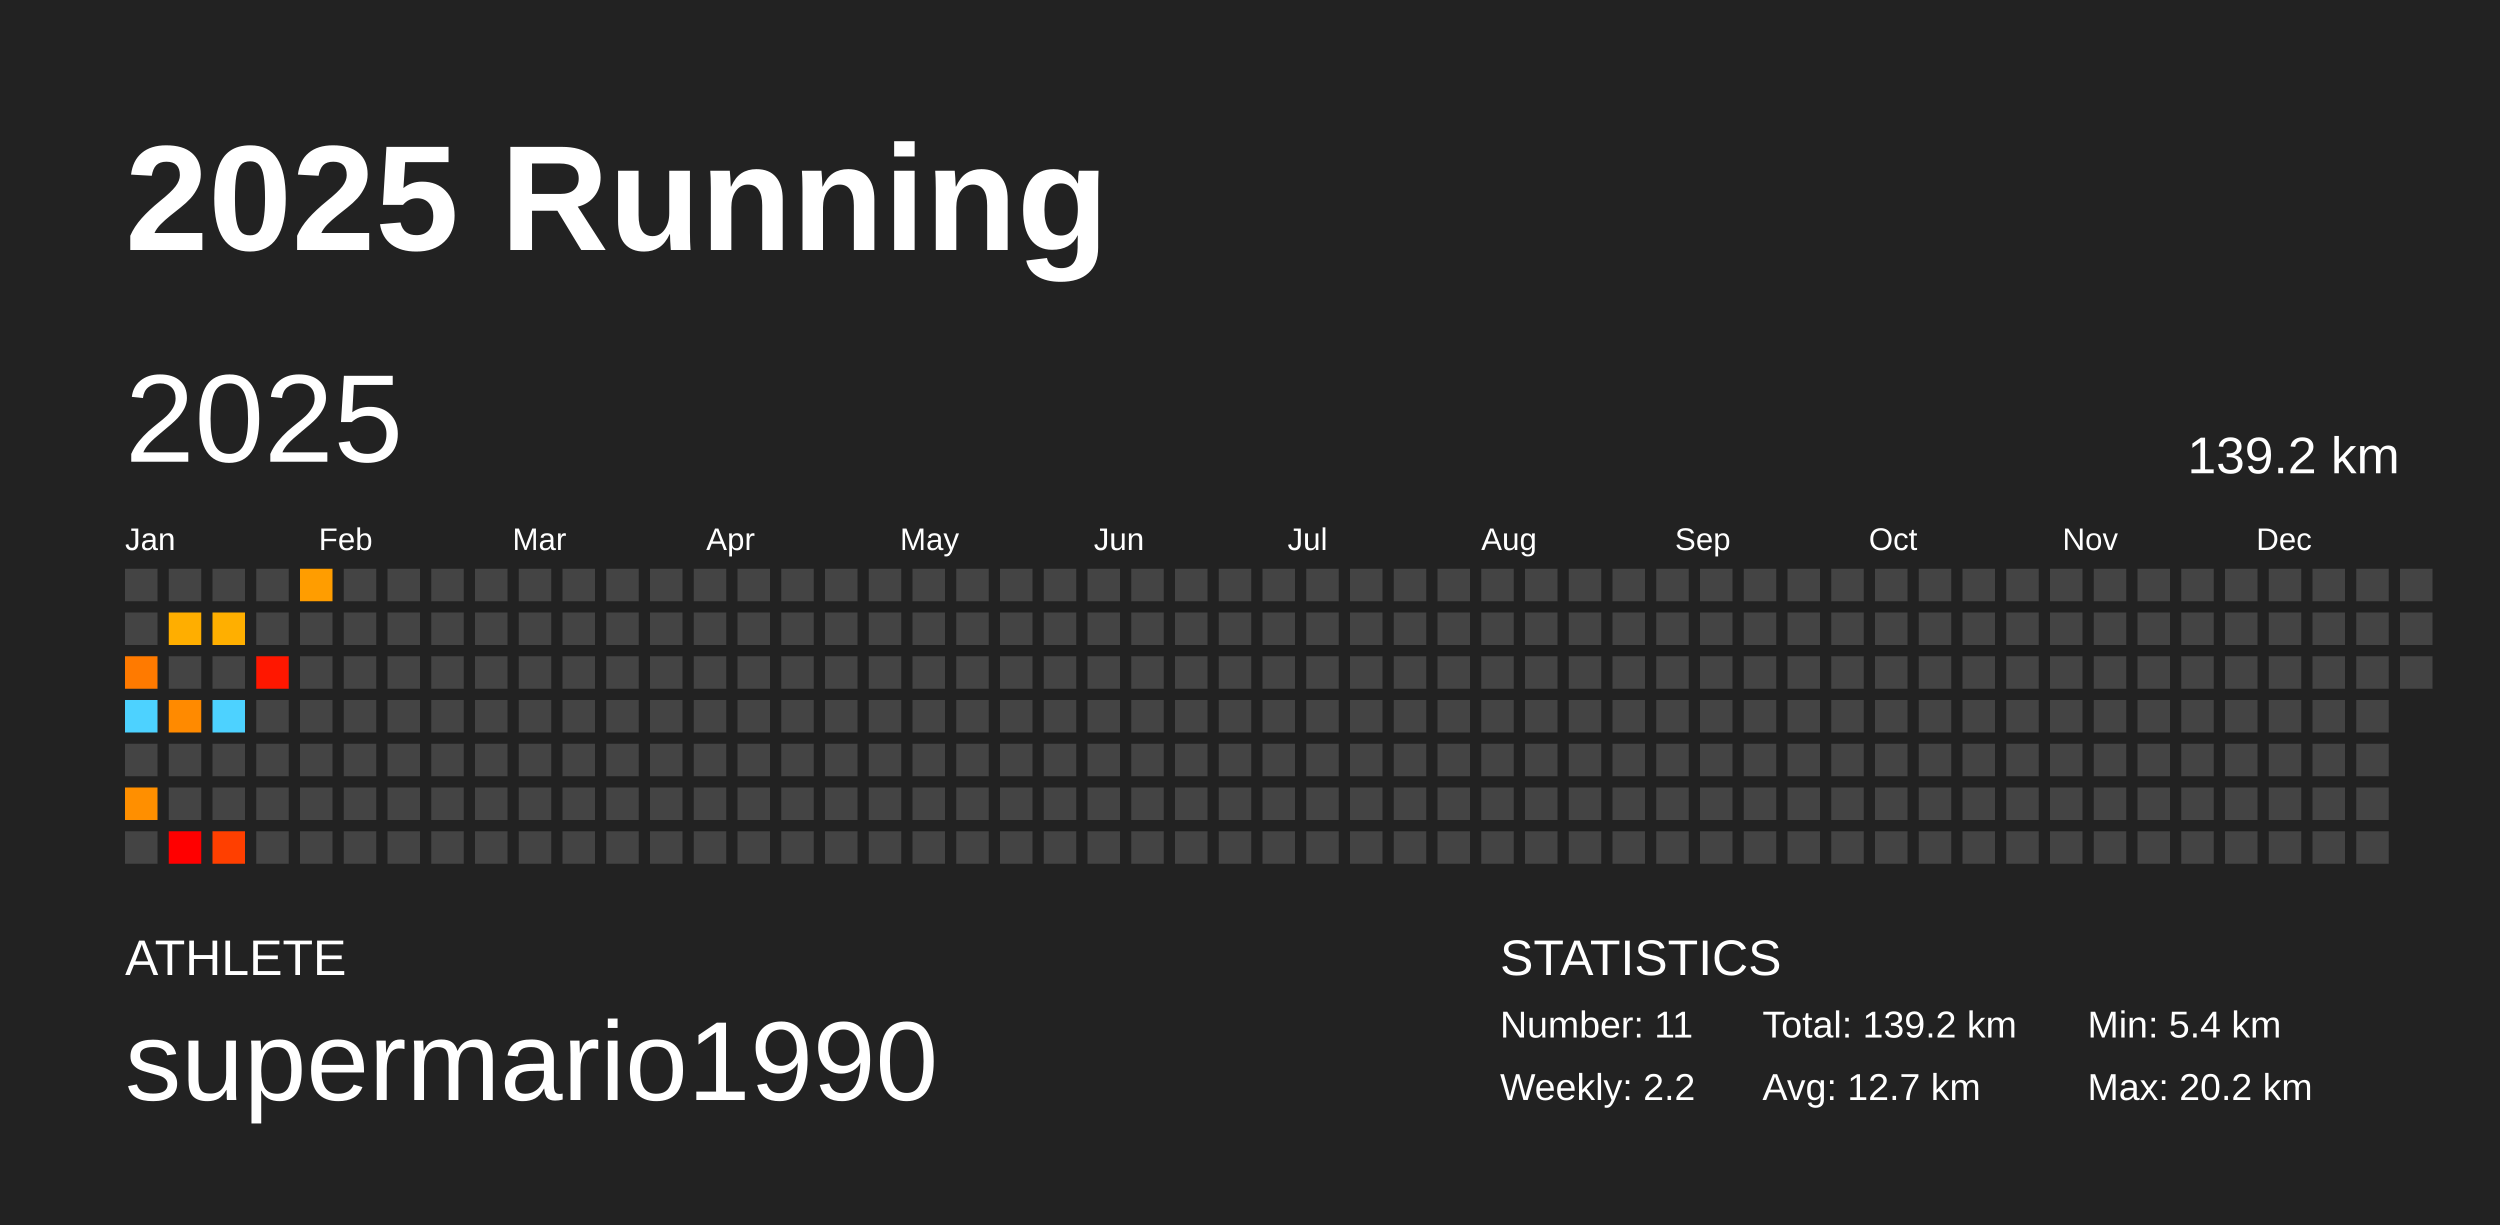
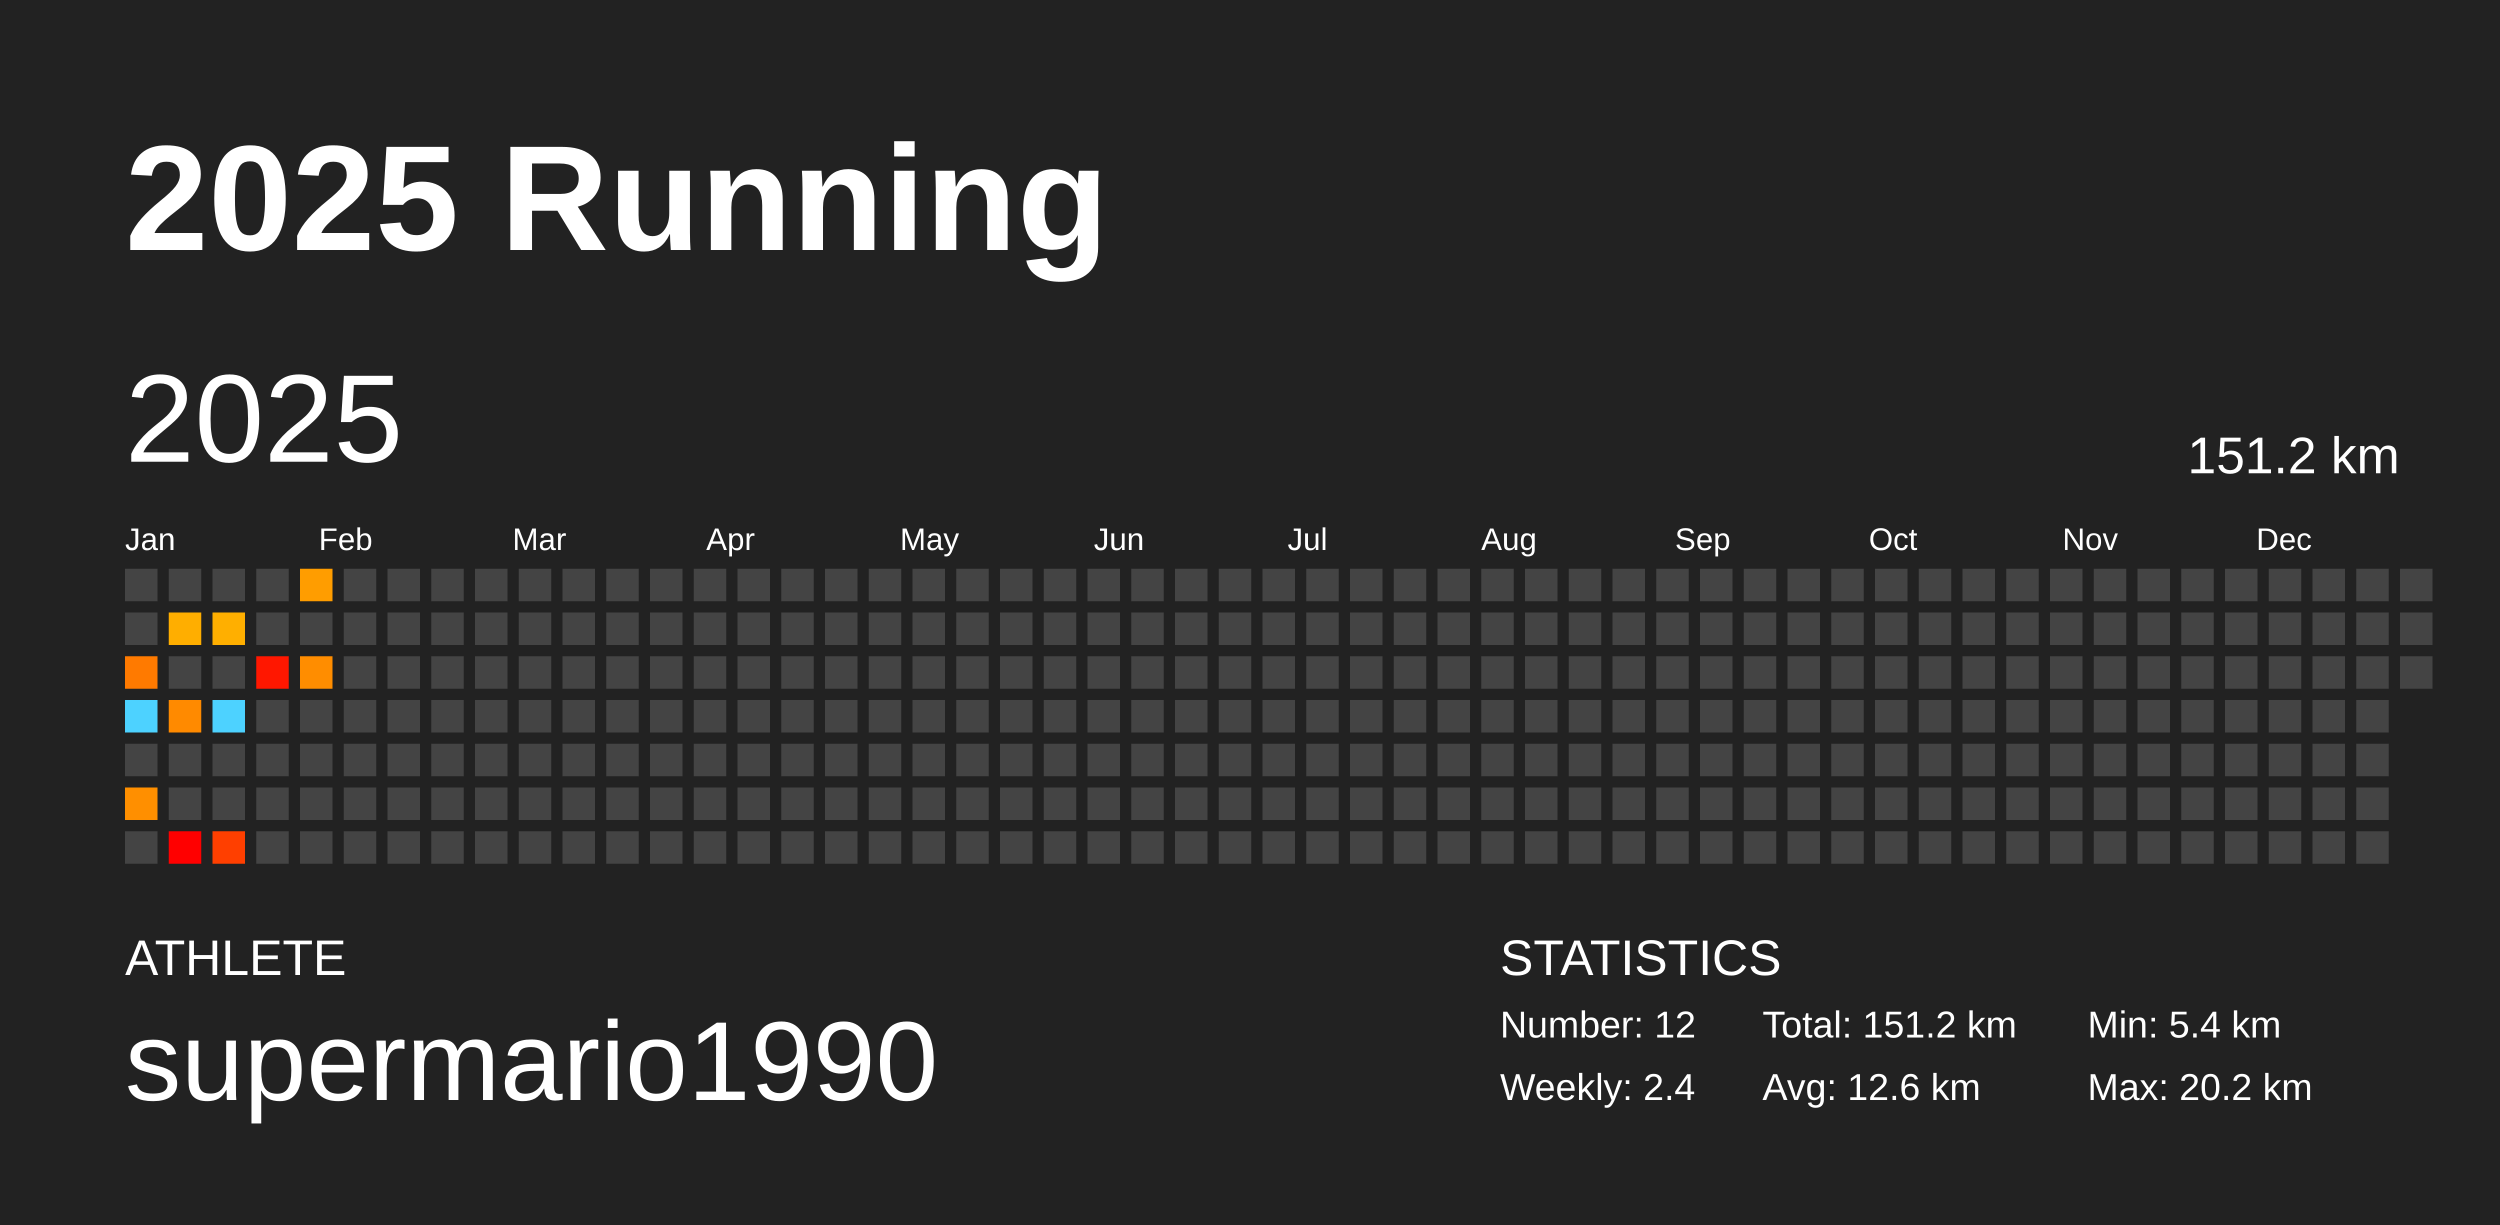
<svg xmlns="http://www.w3.org/2000/svg" baseProfile="full" height="98mm" version="1.1" viewBox="0,0,200,98" width="200mm">
  <defs />
  <rect fill="#222222" height="98" width="200" x="0" y="0" />
  <text fill="#FFFFFF" style="font-size:12px; font-family:Arial; font-weight:bold;" x="10" y="20">2025 Running</text>
  <text fill="#FFFFFF" style="font-size:4px; font-family:Arial" x="10" y="78">ATHLETE</text>
  <text fill="#FFFFFF" style="font-size:9px; font-family:Arial" x="10" y="88">supermario1990</text>
  <text fill="#FFFFFF" style="font-size:4px; font-family:Arial" x="120" y="78">STATISTICS</text>
-   <text fill="#FFFFFF" style="font-size:3px; font-family:Arial" x="120" y="83">Number: 11</text>
-   <text fill="#FFFFFF" style="font-size:3px; font-family:Arial" x="120" y="88">Weekly: 2.2</text>
-   <text fill="#FFFFFF" style="font-size:3px; font-family:Arial" x="141" y="83">Total: 139.2 km</text>
-   <text fill="#FFFFFF" style="font-size:3px; font-family:Arial" x="141" y="88">Avg: 12.7 km</text>
+   <text fill="#FFFFFF" style="font-size:3px; font-family:Arial" x="120" y="83">Number: 12</text>
+   <text fill="#FFFFFF" style="font-size:3px; font-family:Arial" x="120" y="88">Weekly: 2.4</text>
+   <text fill="#FFFFFF" style="font-size:3px; font-family:Arial" x="141" y="83">Total: 151.2 km</text>
+   <text fill="#FFFFFF" style="font-size:3px; font-family:Arial" x="141" y="88">Avg: 12.6 km</text>
  <text fill="#FFFFFF" style="font-size:3px; font-family:Arial" x="167" y="83">Min: 5.4 km</text>
  <text fill="#FFFFFF" style="font-size:3px; font-family:Arial" x="167" y="88">Max: 20.2 km</text>
  <text dominant-baseline="hanging" fill="#FFFFFF" style="font-size:10.0px; font-family:Arial;" x="10" y="30">2025</text>
-   <text dominant-baseline="hanging" fill="#FFFFFF" style="font-size:4.125px; font-family:Arial;" x="175" y="35">139.2 km</text>
+   <text dominant-baseline="hanging" fill="#FFFFFF" style="font-size:4.125px; font-family:Arial;" x="175" y="35">151.2 km</text>
  <text fill="#FFFFFF" style="font-size:2.5px; font-family:Arial" x="10.0" y="44">Jan</text>
  <text fill="#FFFFFF" style="font-size:2.5px; font-family:Arial" x="25.5" y="44">Feb</text>
  <text fill="#FFFFFF" style="font-size:2.5px; font-family:Arial" x="41.0" y="44">Mar</text>
  <text fill="#FFFFFF" style="font-size:2.5px; font-family:Arial" x="56.5" y="44">Apr</text>
  <text fill="#FFFFFF" style="font-size:2.5px; font-family:Arial" x="72.0" y="44">May</text>
  <text fill="#FFFFFF" style="font-size:2.5px; font-family:Arial" x="87.5" y="44">Jun</text>
  <text fill="#FFFFFF" style="font-size:2.5px; font-family:Arial" x="103.0" y="44">Jul</text>
  <text fill="#FFFFFF" style="font-size:2.5px; font-family:Arial" x="118.5" y="44">Aug</text>
  <text fill="#FFFFFF" style="font-size:2.5px; font-family:Arial" x="134.0" y="44">Sep</text>
  <text fill="#FFFFFF" style="font-size:2.5px; font-family:Arial" x="149.5" y="44">Oct</text>
  <text fill="#FFFFFF" style="font-size:2.5px; font-family:Arial" x="165.0" y="44">Nov</text>
  <text fill="#FFFFFF" style="font-size:2.5px; font-family:Arial" x="180.5" y="44">Dec</text>
  <rect fill="#444444" height="2.6" width="2.6" x="10.0" y="45.5" />
  <rect fill="#444444" height="2.6" width="2.6" x="10.0" y="49.0" />
  <rect fill="#ff7a00" height="2.6" width="2.6" x="10.0" y="52.5" />
  <rect fill="#4dd2ff" height="2.6" width="2.6" x="10.0" y="56.0" />
  <rect fill="#444444" height="2.6" width="2.6" x="10.0" y="59.5" />
  <rect fill="#ff8f00" height="2.6" width="2.6" x="10.0" y="63.0" />
  <rect fill="#444444" height="2.6" width="2.6" x="10.0" y="66.5" />
  <rect fill="#444444" height="2.6" width="2.6" x="13.5" y="45.5" />
  <rect fill="#ffae00" height="2.6" width="2.6" x="13.5" y="49.0" />
  <rect fill="#444444" height="2.6" width="2.6" x="13.5" y="52.5" />
  <rect fill="#ff8a00" height="2.6" width="2.6" x="13.5" y="56.0" />
  <rect fill="#444444" height="2.6" width="2.6" x="13.5" y="59.5" />
  <rect fill="#444444" height="2.6" width="2.6" x="13.5" y="63.0" />
  <rect fill="red" height="2.6" width="2.6" x="13.5" y="66.5" />
  <rect fill="#444444" height="2.6" width="2.6" x="17.0" y="45.5" />
  <rect fill="#ffaf00" height="2.6" width="2.6" x="17.0" y="49.0" />
  <rect fill="#444444" height="2.6" width="2.6" x="17.0" y="52.5" />
  <rect fill="#4dd2ff" height="2.6" width="2.6" x="17.0" y="56.0" />
  <rect fill="#444444" height="2.6" width="2.6" x="17.0" y="59.5" />
  <rect fill="#444444" height="2.6" width="2.6" x="17.0" y="63.0" />
  <rect fill="#ff3f00" height="2.6" width="2.6" x="17.0" y="66.5" />
  <rect fill="#444444" height="2.6" width="2.6" x="20.5" y="45.5" />
  <rect fill="#444444" height="2.6" width="2.6" x="20.5" y="49.0" />
  <rect fill="#ff1700" height="2.6" width="2.6" x="20.5" y="52.5" />
  <rect fill="#444444" height="2.6" width="2.6" x="20.5" y="56.0" />
  <rect fill="#444444" height="2.6" width="2.6" x="20.5" y="59.5" />
  <rect fill="#444444" height="2.6" width="2.6" x="20.5" y="63.0" />
  <rect fill="#444444" height="2.6" width="2.6" x="20.5" y="66.5" />
  <rect fill="#ff9d00" height="2.6" width="2.6" x="24.0" y="45.5" />
  <rect fill="#444444" height="2.6" width="2.6" x="24.0" y="49.0" />
-   <rect fill="#444444" height="2.6" width="2.6" x="24.0" y="52.5" />
+   <rect fill="#ff8d00" height="2.6" width="2.6" x="24.0" y="52.5" />
  <rect fill="#444444" height="2.6" width="2.6" x="24.0" y="56.0" />
  <rect fill="#444444" height="2.6" width="2.6" x="24.0" y="59.5" />
  <rect fill="#444444" height="2.6" width="2.6" x="24.0" y="63.0" />
  <rect fill="#444444" height="2.6" width="2.6" x="24.0" y="66.5" />
  <rect fill="#444444" height="2.6" width="2.6" x="27.5" y="45.5" />
  <rect fill="#444444" height="2.6" width="2.6" x="27.5" y="49.0" />
  <rect fill="#444444" height="2.6" width="2.6" x="27.5" y="52.5" />
  <rect fill="#444444" height="2.6" width="2.6" x="27.5" y="56.0" />
  <rect fill="#444444" height="2.6" width="2.6" x="27.5" y="59.5" />
  <rect fill="#444444" height="2.6" width="2.6" x="27.5" y="63.0" />
  <rect fill="#444444" height="2.6" width="2.6" x="27.5" y="66.5" />
  <rect fill="#444444" height="2.6" width="2.6" x="31.0" y="45.5" />
  <rect fill="#444444" height="2.6" width="2.6" x="31.0" y="49.0" />
  <rect fill="#444444" height="2.6" width="2.6" x="31.0" y="52.5" />
  <rect fill="#444444" height="2.6" width="2.6" x="31.0" y="56.0" />
  <rect fill="#444444" height="2.6" width="2.6" x="31.0" y="59.5" />
  <rect fill="#444444" height="2.6" width="2.6" x="31.0" y="63.0" />
  <rect fill="#444444" height="2.6" width="2.6" x="31.0" y="66.5" />
  <rect fill="#444444" height="2.6" width="2.6" x="34.5" y="45.5" />
  <rect fill="#444444" height="2.6" width="2.6" x="34.5" y="49.0" />
  <rect fill="#444444" height="2.6" width="2.6" x="34.5" y="52.5" />
  <rect fill="#444444" height="2.6" width="2.6" x="34.5" y="56.0" />
  <rect fill="#444444" height="2.6" width="2.6" x="34.5" y="59.5" />
  <rect fill="#444444" height="2.6" width="2.6" x="34.5" y="63.0" />
  <rect fill="#444444" height="2.6" width="2.6" x="34.5" y="66.5" />
  <rect fill="#444444" height="2.6" width="2.6" x="38.0" y="45.5" />
  <rect fill="#444444" height="2.6" width="2.6" x="38.0" y="49.0" />
  <rect fill="#444444" height="2.6" width="2.6" x="38.0" y="52.5" />
  <rect fill="#444444" height="2.6" width="2.6" x="38.0" y="56.0" />
  <rect fill="#444444" height="2.6" width="2.6" x="38.0" y="59.5" />
  <rect fill="#444444" height="2.6" width="2.6" x="38.0" y="63.0" />
  <rect fill="#444444" height="2.6" width="2.6" x="38.0" y="66.5" />
  <rect fill="#444444" height="2.6" width="2.6" x="41.5" y="45.5" />
  <rect fill="#444444" height="2.6" width="2.6" x="41.5" y="49.0" />
  <rect fill="#444444" height="2.6" width="2.6" x="41.5" y="52.5" />
  <rect fill="#444444" height="2.6" width="2.6" x="41.5" y="56.0" />
  <rect fill="#444444" height="2.6" width="2.6" x="41.5" y="59.5" />
  <rect fill="#444444" height="2.6" width="2.6" x="41.5" y="63.0" />
  <rect fill="#444444" height="2.6" width="2.6" x="41.5" y="66.5" />
  <rect fill="#444444" height="2.6" width="2.6" x="45.0" y="45.5" />
  <rect fill="#444444" height="2.6" width="2.6" x="45.0" y="49.0" />
  <rect fill="#444444" height="2.6" width="2.6" x="45.0" y="52.5" />
  <rect fill="#444444" height="2.6" width="2.6" x="45.0" y="56.0" />
  <rect fill="#444444" height="2.6" width="2.6" x="45.0" y="59.5" />
  <rect fill="#444444" height="2.6" width="2.6" x="45.0" y="63.0" />
  <rect fill="#444444" height="2.6" width="2.6" x="45.0" y="66.5" />
  <rect fill="#444444" height="2.6" width="2.6" x="48.5" y="45.5" />
  <rect fill="#444444" height="2.6" width="2.6" x="48.5" y="49.0" />
  <rect fill="#444444" height="2.6" width="2.6" x="48.5" y="52.5" />
  <rect fill="#444444" height="2.6" width="2.6" x="48.5" y="56.0" />
  <rect fill="#444444" height="2.6" width="2.6" x="48.5" y="59.5" />
  <rect fill="#444444" height="2.6" width="2.6" x="48.5" y="63.0" />
  <rect fill="#444444" height="2.6" width="2.6" x="48.5" y="66.5" />
  <rect fill="#444444" height="2.6" width="2.6" x="52.0" y="45.5" />
  <rect fill="#444444" height="2.6" width="2.6" x="52.0" y="49.0" />
  <rect fill="#444444" height="2.6" width="2.6" x="52.0" y="52.5" />
  <rect fill="#444444" height="2.6" width="2.6" x="52.0" y="56.0" />
  <rect fill="#444444" height="2.6" width="2.6" x="52.0" y="59.5" />
  <rect fill="#444444" height="2.6" width="2.6" x="52.0" y="63.0" />
  <rect fill="#444444" height="2.6" width="2.6" x="52.0" y="66.5" />
  <rect fill="#444444" height="2.6" width="2.6" x="55.5" y="45.5" />
  <rect fill="#444444" height="2.6" width="2.6" x="55.5" y="49.0" />
  <rect fill="#444444" height="2.6" width="2.6" x="55.5" y="52.5" />
  <rect fill="#444444" height="2.6" width="2.6" x="55.5" y="56.0" />
  <rect fill="#444444" height="2.6" width="2.6" x="55.5" y="59.5" />
  <rect fill="#444444" height="2.6" width="2.6" x="55.5" y="63.0" />
  <rect fill="#444444" height="2.6" width="2.6" x="55.5" y="66.5" />
  <rect fill="#444444" height="2.6" width="2.6" x="59.0" y="45.5" />
  <rect fill="#444444" height="2.6" width="2.6" x="59.0" y="49.0" />
  <rect fill="#444444" height="2.6" width="2.6" x="59.0" y="52.5" />
  <rect fill="#444444" height="2.6" width="2.6" x="59.0" y="56.0" />
  <rect fill="#444444" height="2.6" width="2.6" x="59.0" y="59.5" />
  <rect fill="#444444" height="2.6" width="2.6" x="59.0" y="63.0" />
  <rect fill="#444444" height="2.6" width="2.6" x="59.0" y="66.5" />
  <rect fill="#444444" height="2.6" width="2.6" x="62.5" y="45.5" />
  <rect fill="#444444" height="2.6" width="2.6" x="62.5" y="49.0" />
  <rect fill="#444444" height="2.6" width="2.6" x="62.5" y="52.5" />
  <rect fill="#444444" height="2.6" width="2.6" x="62.5" y="56.0" />
  <rect fill="#444444" height="2.6" width="2.6" x="62.5" y="59.5" />
  <rect fill="#444444" height="2.6" width="2.6" x="62.5" y="63.0" />
  <rect fill="#444444" height="2.6" width="2.6" x="62.5" y="66.5" />
  <rect fill="#444444" height="2.6" width="2.6" x="66.0" y="45.5" />
  <rect fill="#444444" height="2.6" width="2.6" x="66.0" y="49.0" />
  <rect fill="#444444" height="2.6" width="2.6" x="66.0" y="52.5" />
  <rect fill="#444444" height="2.6" width="2.6" x="66.0" y="56.0" />
  <rect fill="#444444" height="2.6" width="2.6" x="66.0" y="59.5" />
  <rect fill="#444444" height="2.6" width="2.6" x="66.0" y="63.0" />
  <rect fill="#444444" height="2.6" width="2.6" x="66.0" y="66.5" />
  <rect fill="#444444" height="2.6" width="2.6" x="69.5" y="45.5" />
  <rect fill="#444444" height="2.6" width="2.6" x="69.5" y="49.0" />
  <rect fill="#444444" height="2.6" width="2.6" x="69.5" y="52.5" />
  <rect fill="#444444" height="2.6" width="2.6" x="69.5" y="56.0" />
  <rect fill="#444444" height="2.6" width="2.6" x="69.5" y="59.5" />
  <rect fill="#444444" height="2.6" width="2.6" x="69.5" y="63.0" />
  <rect fill="#444444" height="2.6" width="2.6" x="69.5" y="66.5" />
  <rect fill="#444444" height="2.6" width="2.6" x="73.0" y="45.5" />
  <rect fill="#444444" height="2.6" width="2.6" x="73.0" y="49.0" />
  <rect fill="#444444" height="2.6" width="2.6" x="73.0" y="52.5" />
  <rect fill="#444444" height="2.6" width="2.6" x="73.0" y="56.0" />
  <rect fill="#444444" height="2.6" width="2.6" x="73.0" y="59.5" />
  <rect fill="#444444" height="2.6" width="2.6" x="73.0" y="63.0" />
  <rect fill="#444444" height="2.6" width="2.6" x="73.0" y="66.5" />
  <rect fill="#444444" height="2.6" width="2.6" x="76.5" y="45.5" />
  <rect fill="#444444" height="2.6" width="2.6" x="76.5" y="49.0" />
  <rect fill="#444444" height="2.6" width="2.6" x="76.5" y="52.5" />
  <rect fill="#444444" height="2.6" width="2.6" x="76.5" y="56.0" />
  <rect fill="#444444" height="2.6" width="2.6" x="76.5" y="59.5" />
  <rect fill="#444444" height="2.6" width="2.6" x="76.5" y="63.0" />
  <rect fill="#444444" height="2.6" width="2.6" x="76.5" y="66.5" />
  <rect fill="#444444" height="2.6" width="2.6" x="80.0" y="45.5" />
  <rect fill="#444444" height="2.6" width="2.6" x="80.0" y="49.0" />
  <rect fill="#444444" height="2.6" width="2.6" x="80.0" y="52.5" />
  <rect fill="#444444" height="2.6" width="2.6" x="80.0" y="56.0" />
  <rect fill="#444444" height="2.6" width="2.6" x="80.0" y="59.5" />
  <rect fill="#444444" height="2.6" width="2.6" x="80.0" y="63.0" />
  <rect fill="#444444" height="2.6" width="2.6" x="80.0" y="66.5" />
  <rect fill="#444444" height="2.6" width="2.6" x="83.5" y="45.5" />
  <rect fill="#444444" height="2.6" width="2.6" x="83.5" y="49.0" />
  <rect fill="#444444" height="2.6" width="2.6" x="83.5" y="52.5" />
  <rect fill="#444444" height="2.6" width="2.6" x="83.5" y="56.0" />
  <rect fill="#444444" height="2.6" width="2.6" x="83.5" y="59.5" />
  <rect fill="#444444" height="2.6" width="2.6" x="83.5" y="63.0" />
  <rect fill="#444444" height="2.6" width="2.6" x="83.5" y="66.5" />
  <rect fill="#444444" height="2.6" width="2.6" x="87.0" y="45.5" />
  <rect fill="#444444" height="2.6" width="2.6" x="87.0" y="49.0" />
  <rect fill="#444444" height="2.6" width="2.6" x="87.0" y="52.5" />
  <rect fill="#444444" height="2.6" width="2.6" x="87.0" y="56.0" />
  <rect fill="#444444" height="2.6" width="2.6" x="87.0" y="59.5" />
  <rect fill="#444444" height="2.6" width="2.6" x="87.0" y="63.0" />
  <rect fill="#444444" height="2.6" width="2.6" x="87.0" y="66.5" />
  <rect fill="#444444" height="2.6" width="2.6" x="90.5" y="45.5" />
  <rect fill="#444444" height="2.6" width="2.6" x="90.5" y="49.0" />
  <rect fill="#444444" height="2.6" width="2.6" x="90.5" y="52.5" />
  <rect fill="#444444" height="2.6" width="2.6" x="90.5" y="56.0" />
  <rect fill="#444444" height="2.6" width="2.6" x="90.5" y="59.5" />
  <rect fill="#444444" height="2.6" width="2.6" x="90.5" y="63.0" />
  <rect fill="#444444" height="2.6" width="2.6" x="90.5" y="66.5" />
  <rect fill="#444444" height="2.6" width="2.6" x="94.0" y="45.5" />
  <rect fill="#444444" height="2.6" width="2.6" x="94.0" y="49.0" />
  <rect fill="#444444" height="2.6" width="2.6" x="94.0" y="52.5" />
  <rect fill="#444444" height="2.6" width="2.6" x="94.0" y="56.0" />
  <rect fill="#444444" height="2.6" width="2.6" x="94.0" y="59.5" />
  <rect fill="#444444" height="2.6" width="2.6" x="94.0" y="63.0" />
  <rect fill="#444444" height="2.6" width="2.6" x="94.0" y="66.5" />
  <rect fill="#444444" height="2.6" width="2.6" x="97.5" y="45.5" />
  <rect fill="#444444" height="2.6" width="2.6" x="97.5" y="49.0" />
  <rect fill="#444444" height="2.6" width="2.6" x="97.5" y="52.5" />
  <rect fill="#444444" height="2.6" width="2.6" x="97.5" y="56.0" />
  <rect fill="#444444" height="2.6" width="2.6" x="97.5" y="59.5" />
  <rect fill="#444444" height="2.6" width="2.6" x="97.5" y="63.0" />
  <rect fill="#444444" height="2.6" width="2.6" x="97.5" y="66.5" />
  <rect fill="#444444" height="2.6" width="2.6" x="101.0" y="45.5" />
  <rect fill="#444444" height="2.6" width="2.6" x="101.0" y="49.0" />
  <rect fill="#444444" height="2.6" width="2.6" x="101.0" y="52.5" />
  <rect fill="#444444" height="2.6" width="2.6" x="101.0" y="56.0" />
  <rect fill="#444444" height="2.6" width="2.6" x="101.0" y="59.5" />
  <rect fill="#444444" height="2.6" width="2.6" x="101.0" y="63.0" />
  <rect fill="#444444" height="2.6" width="2.6" x="101.0" y="66.5" />
  <rect fill="#444444" height="2.6" width="2.6" x="104.5" y="45.5" />
  <rect fill="#444444" height="2.6" width="2.6" x="104.5" y="49.0" />
  <rect fill="#444444" height="2.6" width="2.6" x="104.5" y="52.5" />
  <rect fill="#444444" height="2.6" width="2.6" x="104.5" y="56.0" />
  <rect fill="#444444" height="2.6" width="2.6" x="104.5" y="59.5" />
  <rect fill="#444444" height="2.6" width="2.6" x="104.5" y="63.0" />
  <rect fill="#444444" height="2.6" width="2.6" x="104.5" y="66.5" />
  <rect fill="#444444" height="2.6" width="2.6" x="108.0" y="45.5" />
  <rect fill="#444444" height="2.6" width="2.6" x="108.0" y="49.0" />
  <rect fill="#444444" height="2.6" width="2.6" x="108.0" y="52.5" />
  <rect fill="#444444" height="2.6" width="2.6" x="108.0" y="56.0" />
  <rect fill="#444444" height="2.6" width="2.6" x="108.0" y="59.5" />
  <rect fill="#444444" height="2.6" width="2.6" x="108.0" y="63.0" />
  <rect fill="#444444" height="2.6" width="2.6" x="108.0" y="66.5" />
  <rect fill="#444444" height="2.6" width="2.6" x="111.5" y="45.5" />
  <rect fill="#444444" height="2.6" width="2.6" x="111.5" y="49.0" />
  <rect fill="#444444" height="2.6" width="2.6" x="111.5" y="52.5" />
  <rect fill="#444444" height="2.6" width="2.6" x="111.5" y="56.0" />
  <rect fill="#444444" height="2.6" width="2.6" x="111.5" y="59.5" />
  <rect fill="#444444" height="2.6" width="2.6" x="111.5" y="63.0" />
  <rect fill="#444444" height="2.6" width="2.6" x="111.5" y="66.5" />
  <rect fill="#444444" height="2.6" width="2.6" x="115.0" y="45.5" />
  <rect fill="#444444" height="2.6" width="2.6" x="115.0" y="49.0" />
  <rect fill="#444444" height="2.6" width="2.6" x="115.0" y="52.5" />
  <rect fill="#444444" height="2.6" width="2.6" x="115.0" y="56.0" />
  <rect fill="#444444" height="2.6" width="2.6" x="115.0" y="59.5" />
  <rect fill="#444444" height="2.6" width="2.6" x="115.0" y="63.0" />
  <rect fill="#444444" height="2.6" width="2.6" x="115.0" y="66.5" />
  <rect fill="#444444" height="2.6" width="2.6" x="118.5" y="45.5" />
  <rect fill="#444444" height="2.6" width="2.6" x="118.5" y="49.0" />
  <rect fill="#444444" height="2.6" width="2.6" x="118.5" y="52.5" />
  <rect fill="#444444" height="2.6" width="2.6" x="118.5" y="56.0" />
  <rect fill="#444444" height="2.6" width="2.6" x="118.5" y="59.5" />
  <rect fill="#444444" height="2.6" width="2.6" x="118.5" y="63.0" />
  <rect fill="#444444" height="2.6" width="2.6" x="118.5" y="66.5" />
  <rect fill="#444444" height="2.6" width="2.6" x="122.0" y="45.5" />
  <rect fill="#444444" height="2.6" width="2.6" x="122.0" y="49.0" />
  <rect fill="#444444" height="2.6" width="2.6" x="122.0" y="52.5" />
  <rect fill="#444444" height="2.6" width="2.6" x="122.0" y="56.0" />
  <rect fill="#444444" height="2.6" width="2.6" x="122.0" y="59.5" />
  <rect fill="#444444" height="2.6" width="2.6" x="122.0" y="63.0" />
  <rect fill="#444444" height="2.6" width="2.6" x="122.0" y="66.5" />
  <rect fill="#444444" height="2.6" width="2.6" x="125.5" y="45.5" />
  <rect fill="#444444" height="2.6" width="2.6" x="125.5" y="49.0" />
  <rect fill="#444444" height="2.6" width="2.6" x="125.5" y="52.5" />
  <rect fill="#444444" height="2.6" width="2.6" x="125.5" y="56.0" />
  <rect fill="#444444" height="2.6" width="2.6" x="125.5" y="59.5" />
  <rect fill="#444444" height="2.6" width="2.6" x="125.5" y="63.0" />
  <rect fill="#444444" height="2.6" width="2.6" x="125.5" y="66.5" />
  <rect fill="#444444" height="2.6" width="2.6" x="129.0" y="45.5" />
  <rect fill="#444444" height="2.6" width="2.6" x="129.0" y="49.0" />
  <rect fill="#444444" height="2.6" width="2.6" x="129.0" y="52.5" />
  <rect fill="#444444" height="2.6" width="2.6" x="129.0" y="56.0" />
  <rect fill="#444444" height="2.6" width="2.6" x="129.0" y="59.5" />
  <rect fill="#444444" height="2.6" width="2.6" x="129.0" y="63.0" />
  <rect fill="#444444" height="2.6" width="2.6" x="129.0" y="66.5" />
  <rect fill="#444444" height="2.6" width="2.6" x="132.5" y="45.5" />
  <rect fill="#444444" height="2.6" width="2.6" x="132.5" y="49.0" />
  <rect fill="#444444" height="2.6" width="2.6" x="132.5" y="52.5" />
  <rect fill="#444444" height="2.6" width="2.6" x="132.5" y="56.0" />
  <rect fill="#444444" height="2.6" width="2.6" x="132.5" y="59.5" />
  <rect fill="#444444" height="2.6" width="2.6" x="132.5" y="63.0" />
  <rect fill="#444444" height="2.6" width="2.6" x="132.5" y="66.5" />
  <rect fill="#444444" height="2.6" width="2.6" x="136.0" y="45.5" />
  <rect fill="#444444" height="2.6" width="2.6" x="136.0" y="49.0" />
  <rect fill="#444444" height="2.6" width="2.6" x="136.0" y="52.5" />
  <rect fill="#444444" height="2.6" width="2.6" x="136.0" y="56.0" />
  <rect fill="#444444" height="2.6" width="2.6" x="136.0" y="59.5" />
  <rect fill="#444444" height="2.6" width="2.6" x="136.0" y="63.0" />
  <rect fill="#444444" height="2.6" width="2.6" x="136.0" y="66.5" />
  <rect fill="#444444" height="2.6" width="2.6" x="139.5" y="45.5" />
  <rect fill="#444444" height="2.6" width="2.6" x="139.5" y="49.0" />
  <rect fill="#444444" height="2.6" width="2.6" x="139.5" y="52.5" />
  <rect fill="#444444" height="2.6" width="2.6" x="139.5" y="56.0" />
  <rect fill="#444444" height="2.6" width="2.6" x="139.5" y="59.5" />
  <rect fill="#444444" height="2.6" width="2.6" x="139.5" y="63.0" />
  <rect fill="#444444" height="2.6" width="2.6" x="139.5" y="66.5" />
  <rect fill="#444444" height="2.6" width="2.6" x="143.0" y="45.5" />
  <rect fill="#444444" height="2.6" width="2.6" x="143.0" y="49.0" />
  <rect fill="#444444" height="2.6" width="2.6" x="143.0" y="52.5" />
  <rect fill="#444444" height="2.6" width="2.6" x="143.0" y="56.0" />
  <rect fill="#444444" height="2.6" width="2.6" x="143.0" y="59.5" />
  <rect fill="#444444" height="2.6" width="2.6" x="143.0" y="63.0" />
  <rect fill="#444444" height="2.6" width="2.6" x="143.0" y="66.5" />
  <rect fill="#444444" height="2.6" width="2.6" x="146.5" y="45.5" />
  <rect fill="#444444" height="2.6" width="2.6" x="146.5" y="49.0" />
  <rect fill="#444444" height="2.6" width="2.6" x="146.5" y="52.5" />
  <rect fill="#444444" height="2.6" width="2.6" x="146.5" y="56.0" />
  <rect fill="#444444" height="2.6" width="2.6" x="146.5" y="59.5" />
  <rect fill="#444444" height="2.6" width="2.6" x="146.5" y="63.0" />
  <rect fill="#444444" height="2.6" width="2.6" x="146.5" y="66.5" />
  <rect fill="#444444" height="2.6" width="2.6" x="150.0" y="45.5" />
  <rect fill="#444444" height="2.6" width="2.6" x="150.0" y="49.0" />
  <rect fill="#444444" height="2.6" width="2.6" x="150.0" y="52.5" />
  <rect fill="#444444" height="2.6" width="2.6" x="150.0" y="56.0" />
  <rect fill="#444444" height="2.6" width="2.6" x="150.0" y="59.5" />
  <rect fill="#444444" height="2.6" width="2.6" x="150.0" y="63.0" />
  <rect fill="#444444" height="2.6" width="2.6" x="150.0" y="66.5" />
  <rect fill="#444444" height="2.6" width="2.6" x="153.5" y="45.5" />
  <rect fill="#444444" height="2.6" width="2.6" x="153.5" y="49.0" />
  <rect fill="#444444" height="2.6" width="2.6" x="153.5" y="52.5" />
  <rect fill="#444444" height="2.6" width="2.6" x="153.5" y="56.0" />
  <rect fill="#444444" height="2.6" width="2.6" x="153.5" y="59.5" />
  <rect fill="#444444" height="2.6" width="2.6" x="153.5" y="63.0" />
  <rect fill="#444444" height="2.6" width="2.6" x="153.5" y="66.5" />
  <rect fill="#444444" height="2.6" width="2.6" x="157.0" y="45.5" />
  <rect fill="#444444" height="2.6" width="2.6" x="157.0" y="49.0" />
  <rect fill="#444444" height="2.6" width="2.6" x="157.0" y="52.5" />
  <rect fill="#444444" height="2.6" width="2.6" x="157.0" y="56.0" />
  <rect fill="#444444" height="2.6" width="2.6" x="157.0" y="59.5" />
  <rect fill="#444444" height="2.6" width="2.6" x="157.0" y="63.0" />
  <rect fill="#444444" height="2.6" width="2.6" x="157.0" y="66.5" />
  <rect fill="#444444" height="2.6" width="2.6" x="160.5" y="45.5" />
  <rect fill="#444444" height="2.6" width="2.6" x="160.5" y="49.0" />
  <rect fill="#444444" height="2.6" width="2.6" x="160.5" y="52.5" />
  <rect fill="#444444" height="2.6" width="2.6" x="160.5" y="56.0" />
  <rect fill="#444444" height="2.6" width="2.6" x="160.5" y="59.5" />
  <rect fill="#444444" height="2.6" width="2.6" x="160.5" y="63.0" />
  <rect fill="#444444" height="2.6" width="2.6" x="160.5" y="66.5" />
  <rect fill="#444444" height="2.6" width="2.6" x="164.0" y="45.5" />
  <rect fill="#444444" height="2.6" width="2.6" x="164.0" y="49.0" />
  <rect fill="#444444" height="2.6" width="2.6" x="164.0" y="52.5" />
  <rect fill="#444444" height="2.6" width="2.6" x="164.0" y="56.0" />
  <rect fill="#444444" height="2.6" width="2.6" x="164.0" y="59.5" />
  <rect fill="#444444" height="2.6" width="2.6" x="164.0" y="63.0" />
  <rect fill="#444444" height="2.6" width="2.6" x="164.0" y="66.5" />
  <rect fill="#444444" height="2.6" width="2.6" x="167.5" y="45.5" />
  <rect fill="#444444" height="2.6" width="2.6" x="167.5" y="49.0" />
  <rect fill="#444444" height="2.6" width="2.6" x="167.5" y="52.5" />
  <rect fill="#444444" height="2.6" width="2.6" x="167.5" y="56.0" />
  <rect fill="#444444" height="2.6" width="2.6" x="167.5" y="59.5" />
  <rect fill="#444444" height="2.6" width="2.6" x="167.5" y="63.0" />
  <rect fill="#444444" height="2.6" width="2.6" x="167.5" y="66.5" />
  <rect fill="#444444" height="2.6" width="2.6" x="171.0" y="45.5" />
  <rect fill="#444444" height="2.6" width="2.6" x="171.0" y="49.0" />
  <rect fill="#444444" height="2.6" width="2.6" x="171.0" y="52.5" />
  <rect fill="#444444" height="2.6" width="2.6" x="171.0" y="56.0" />
  <rect fill="#444444" height="2.6" width="2.6" x="171.0" y="59.5" />
  <rect fill="#444444" height="2.6" width="2.6" x="171.0" y="63.0" />
  <rect fill="#444444" height="2.6" width="2.6" x="171.0" y="66.5" />
  <rect fill="#444444" height="2.6" width="2.6" x="174.5" y="45.5" />
  <rect fill="#444444" height="2.6" width="2.6" x="174.5" y="49.0" />
  <rect fill="#444444" height="2.6" width="2.6" x="174.5" y="52.5" />
  <rect fill="#444444" height="2.6" width="2.6" x="174.5" y="56.0" />
  <rect fill="#444444" height="2.6" width="2.6" x="174.5" y="59.5" />
  <rect fill="#444444" height="2.6" width="2.6" x="174.5" y="63.0" />
  <rect fill="#444444" height="2.6" width="2.6" x="174.5" y="66.5" />
  <rect fill="#444444" height="2.6" width="2.6" x="178.0" y="45.5" />
  <rect fill="#444444" height="2.6" width="2.6" x="178.0" y="49.0" />
  <rect fill="#444444" height="2.6" width="2.6" x="178.0" y="52.5" />
  <rect fill="#444444" height="2.6" width="2.6" x="178.0" y="56.0" />
  <rect fill="#444444" height="2.6" width="2.6" x="178.0" y="59.5" />
  <rect fill="#444444" height="2.6" width="2.6" x="178.0" y="63.0" />
  <rect fill="#444444" height="2.6" width="2.6" x="178.0" y="66.5" />
  <rect fill="#444444" height="2.6" width="2.6" x="181.5" y="45.5" />
  <rect fill="#444444" height="2.6" width="2.6" x="181.5" y="49.0" />
  <rect fill="#444444" height="2.6" width="2.6" x="181.5" y="52.5" />
  <rect fill="#444444" height="2.6" width="2.6" x="181.5" y="56.0" />
  <rect fill="#444444" height="2.6" width="2.6" x="181.5" y="59.5" />
  <rect fill="#444444" height="2.6" width="2.6" x="181.5" y="63.0" />
  <rect fill="#444444" height="2.6" width="2.6" x="181.5" y="66.5" />
  <rect fill="#444444" height="2.6" width="2.6" x="185.0" y="45.5" />
  <rect fill="#444444" height="2.6" width="2.6" x="185.0" y="49.0" />
  <rect fill="#444444" height="2.6" width="2.6" x="185.0" y="52.5" />
  <rect fill="#444444" height="2.6" width="2.6" x="185.0" y="56.0" />
  <rect fill="#444444" height="2.6" width="2.6" x="185.0" y="59.5" />
  <rect fill="#444444" height="2.6" width="2.6" x="185.0" y="63.0" />
  <rect fill="#444444" height="2.6" width="2.6" x="185.0" y="66.5" />
  <rect fill="#444444" height="2.6" width="2.6" x="188.5" y="45.5" />
  <rect fill="#444444" height="2.6" width="2.6" x="188.5" y="49.0" />
  <rect fill="#444444" height="2.6" width="2.6" x="188.5" y="52.5" />
  <rect fill="#444444" height="2.6" width="2.6" x="188.5" y="56.0" />
  <rect fill="#444444" height="2.6" width="2.6" x="188.5" y="59.5" />
  <rect fill="#444444" height="2.6" width="2.6" x="188.5" y="63.0" />
  <rect fill="#444444" height="2.6" width="2.6" x="188.5" y="66.5" />
  <rect fill="#444444" height="2.6" width="2.6" x="192.0" y="45.5" />
  <rect fill="#444444" height="2.6" width="2.6" x="192.0" y="49.0" />
  <rect fill="#444444" height="2.6" width="2.6" x="192.0" y="52.5" />
</svg>
